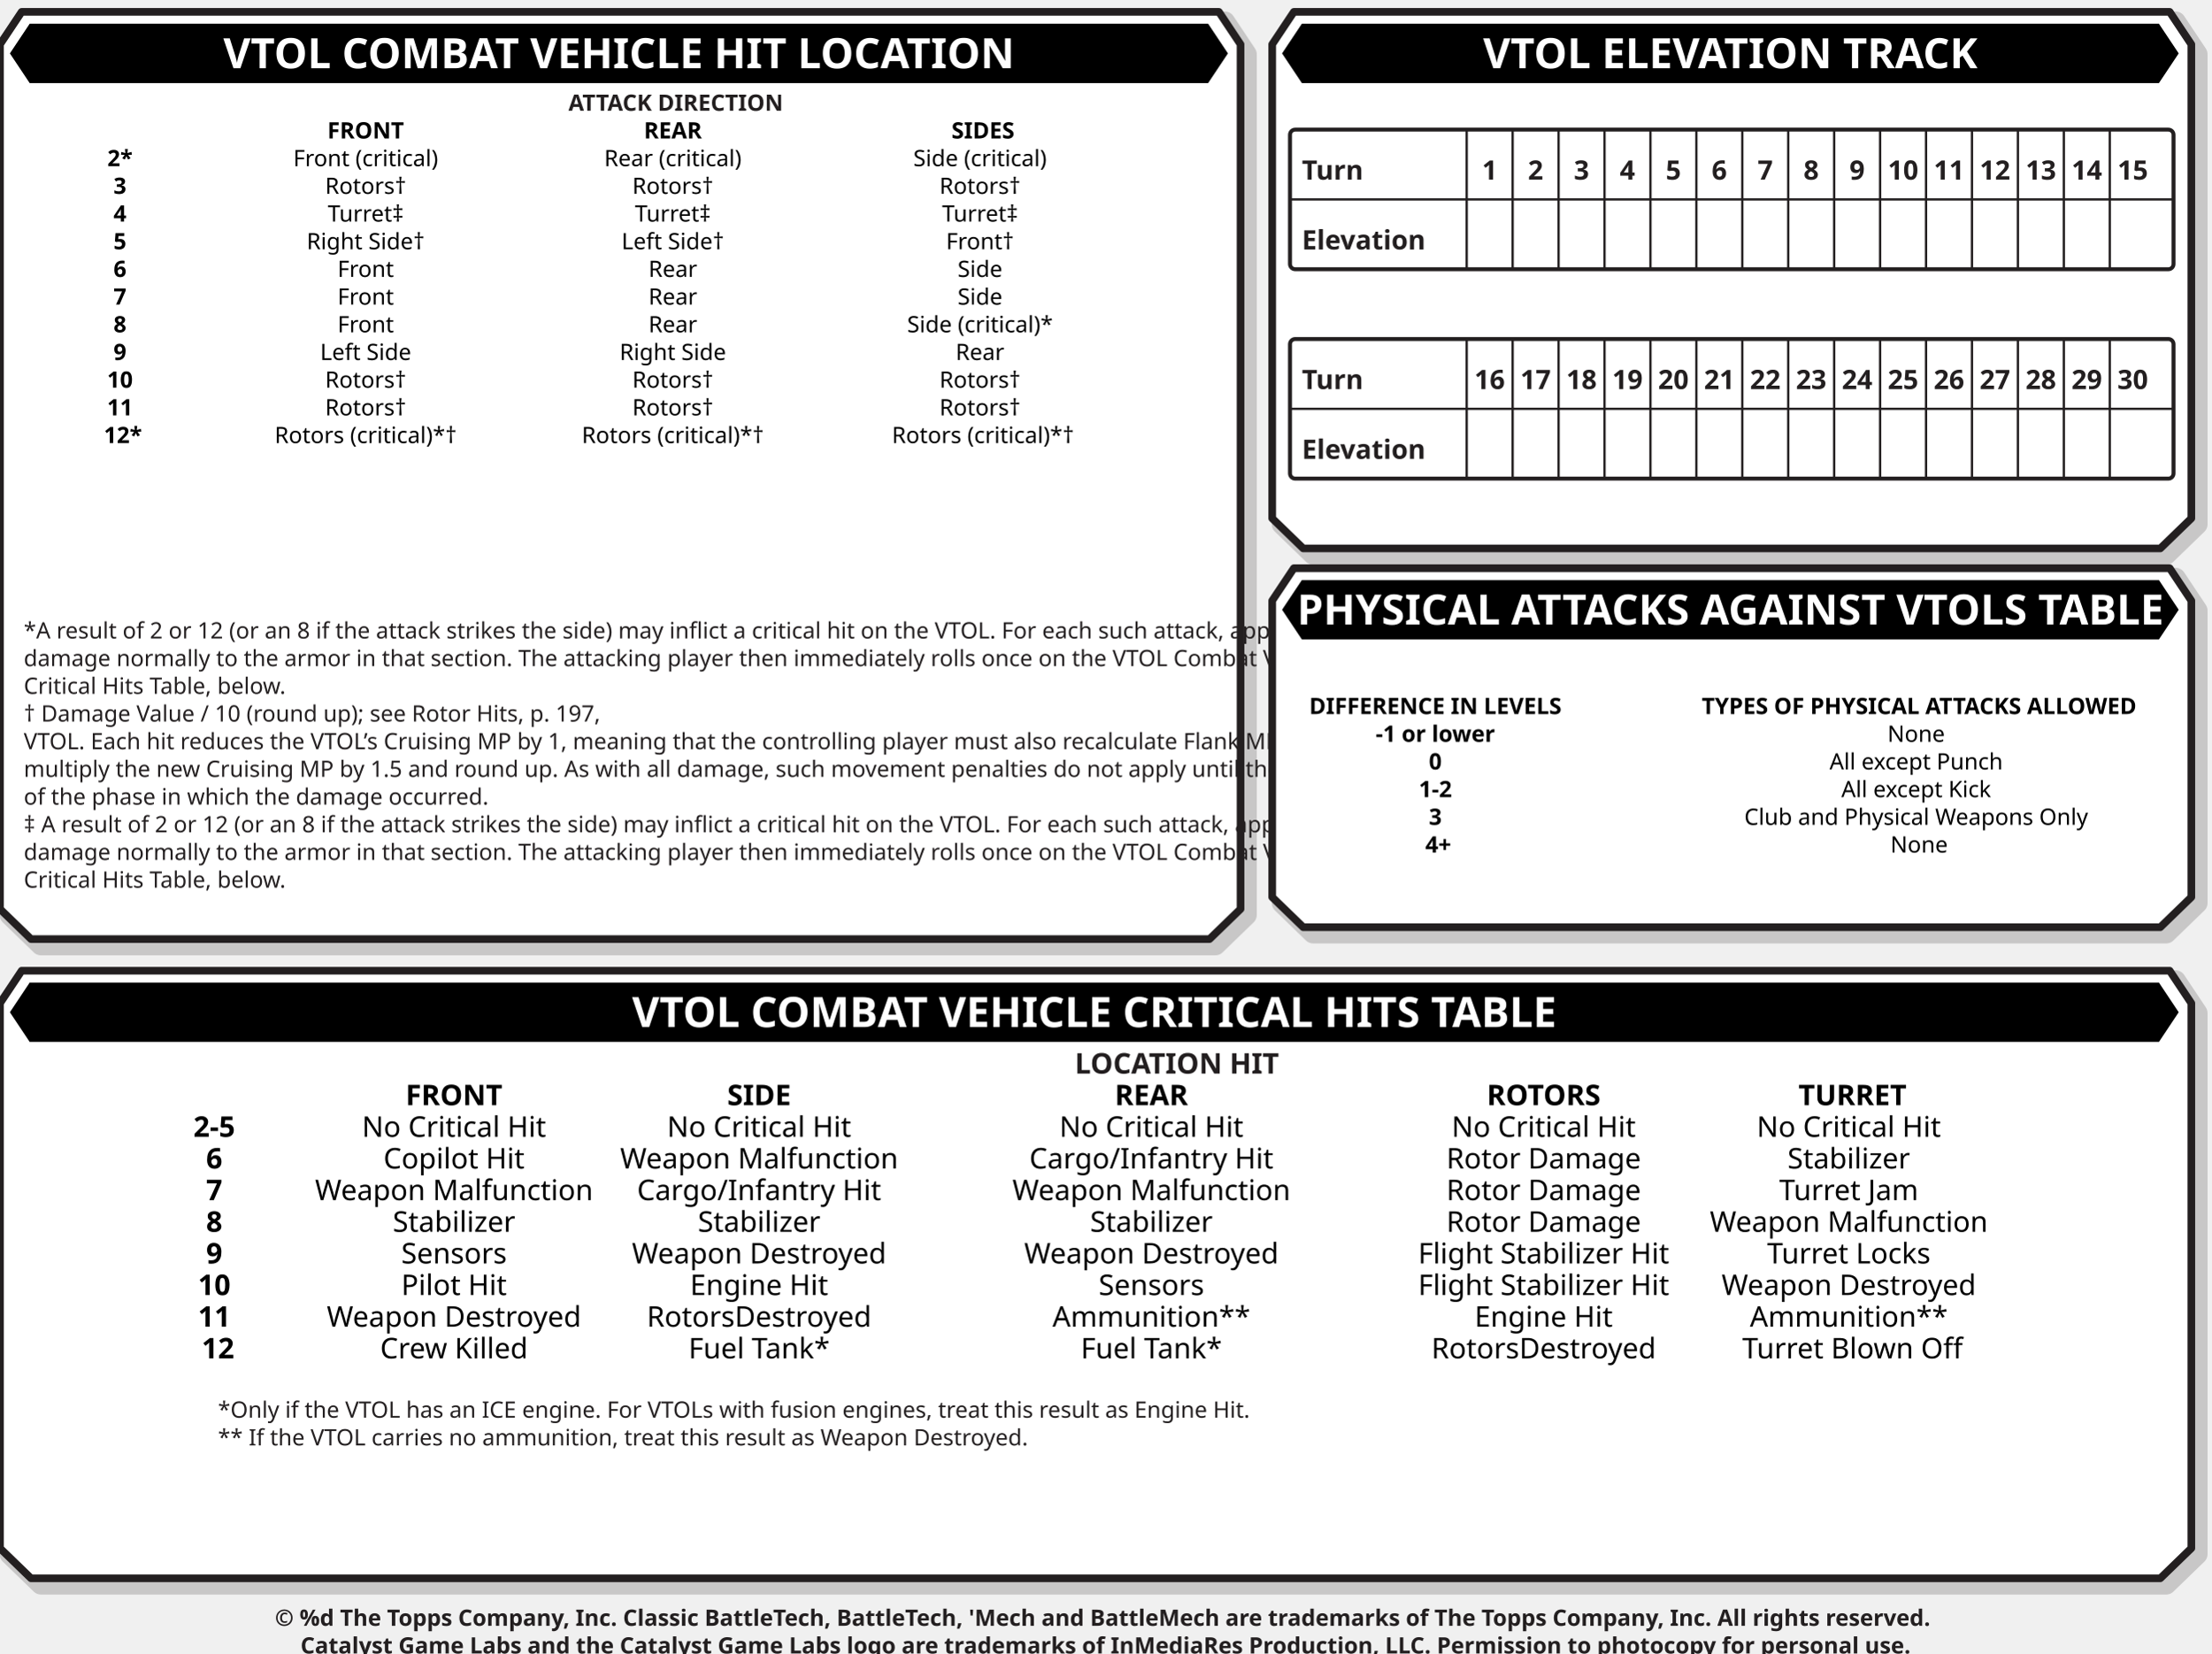
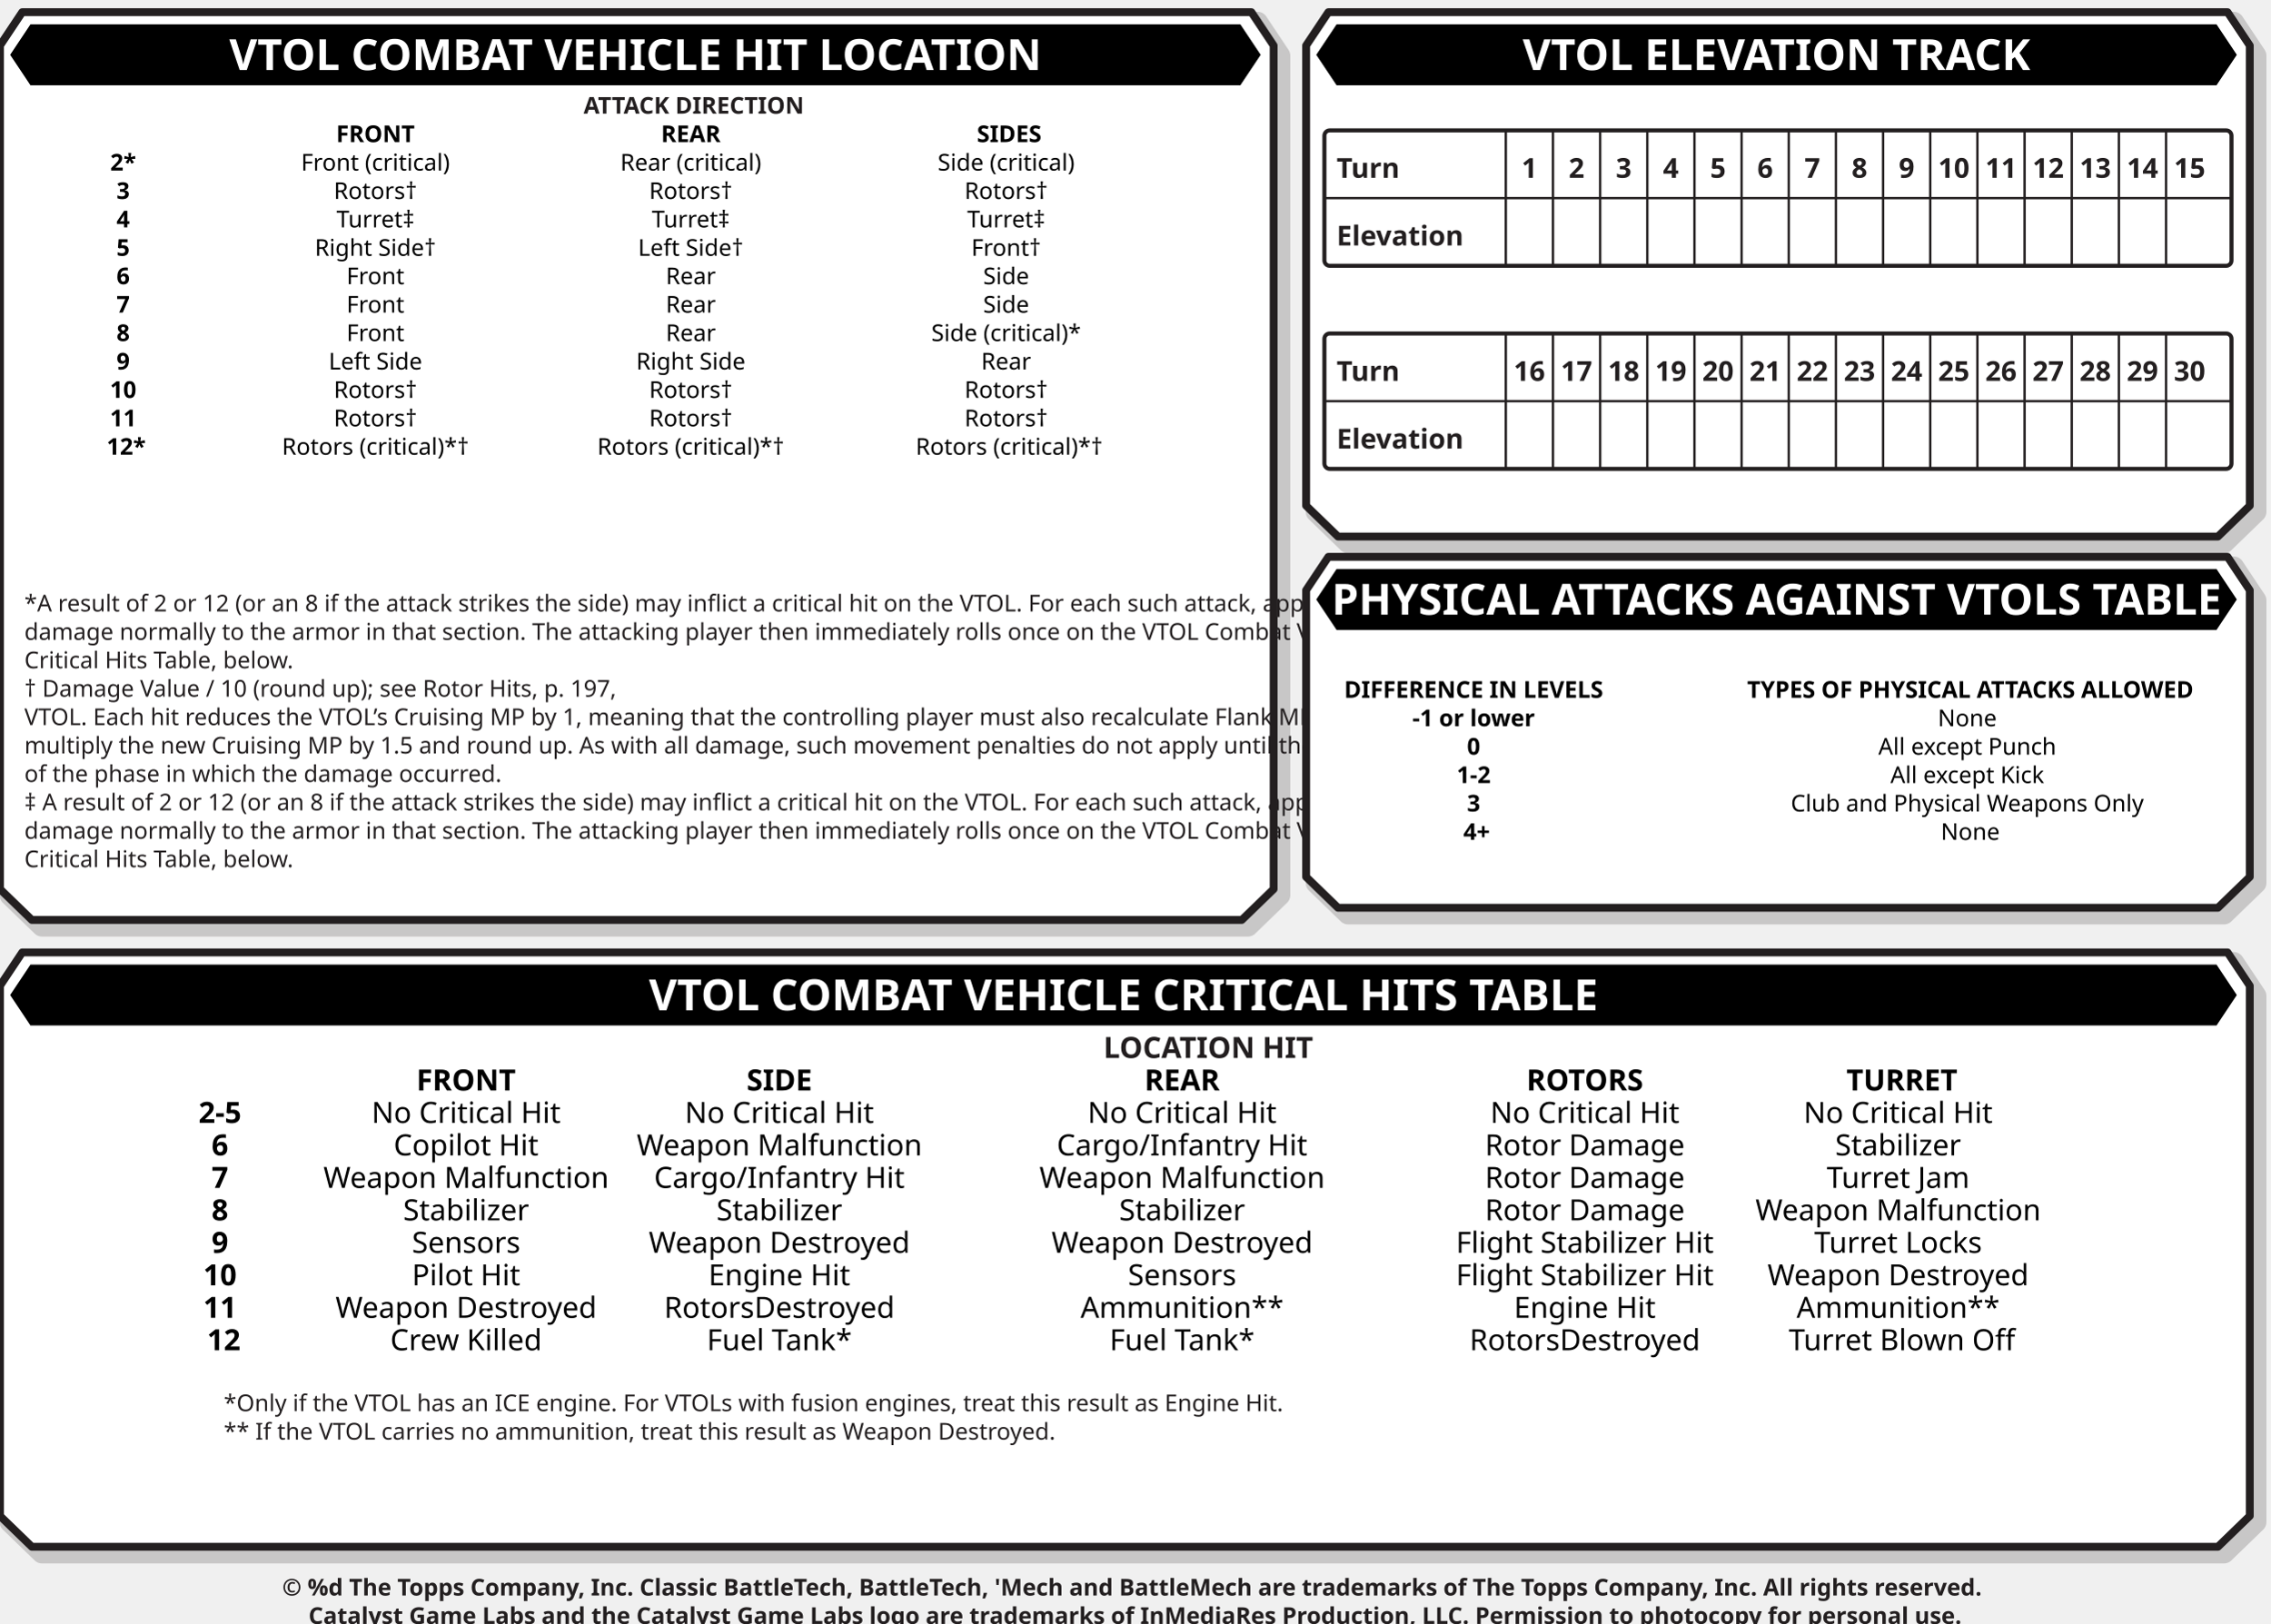
- <svg xmlns="http://www.w3.org/2000/svg" contentScriptType="text/ecmascript" width="559.0" zoomAndPan="magnify" contentStyleType="text/css" height="418.0" preserveAspectRatio="xMidYMid meet" version="1.0">
+ <svg xmlns="http://www.w3.org/2000/svg" contentScriptType="text/ecmascript" width="559.0" zoomAndPan="magnify" contentStyleType="text/css" height="400.0" preserveAspectRatio="xMidYMid meet" version="1.0">
  <g style="mml-color-elements:" id="rs_template">
-     <text font-size="5.7px" transform="translate (279.5 418.0)" fill="#231f20" text-anchor="middle" font-family="Eurostile" id="footer" font-weight="bold">
+     <text font-size="5.7px" transform="translate (279.5 400.0)" fill="#231f20" text-anchor="middle" font-family="Eurostile" id="footer" font-weight="bold">
      <tspan lengthAdjust="spacingAndGlyphs" x="0.0" id="tspanCopyright" y="-7.000" textLength="531.050">© %d The Topps Company, Inc. Classic BattleTech, BattleTech, 'Mech and BattleMech are trademarks of The Topps Company, Inc. All rights reserved.</tspan>
      <tspan lengthAdjust="spacingAndGlyphs" x="0.0" y="0" textLength="503.100">Catalyst Game Labs and the Catalyst Game Labs logo are trademarks of InMediaRes Production, LLC. Permission to photocopy for personal use.</tspan>
    </text>
    <g transform="translate (0.000 3.000)">
      <g>
-         <path fill="#ffffff" d="M 2.5,10.714 L 7.975,2.500 L 309.655,2.500 l 5.475,8.214 L 315.130,228.300 l -7.845,7.600 L 10.345,235.900 l -7.845,-7.600 Z" stroke-width="5.2" stroke-linejoin="round" stroke="#c8c7c7" />
-         <path fill="#ffffff" d="M 0.0,8.214 L 5.475,0.000 L 308.155,0.000 l 5.475,8.214 L 313.630,226.800 l -7.845,7.600 L 7.845,234.400 l -7.845,-7.600 Z" stroke-width="1.932" stroke-linejoin="round" stroke="#231f20" />
+         <path fill="#ffffff" d="M 2.5,10.714 L 7.975,2.500 L 309.655,2.500 l 5.475,8.214 L 315.130,217.500 l -7.845,7.600 L 10.345,225.100 l -7.845,-7.600 Z" stroke-width="5.2" stroke-linejoin="round" stroke="#c8c7c7" />
+         <path fill="#ffffff" d="M 0.0,8.214 L 5.475,0.000 L 308.155,0.000 l 5.475,8.214 L 313.630,216.000 l -7.845,7.600 L 7.845,223.600 l -7.845,-7.600 Z" stroke-width="1.932" stroke-linejoin="round" stroke="#231f20" />
        <g transform="translate (2.5,3.0)">
          <path fill="#000000" d="M 0,7.500 l 4.999,-7.500 h 297.940 l 4.999,7.500 l -4.999,7.500 h -297.940 Z" />
          <text x="153.969" y="11.250" fill="#ffffff" text-anchor="middle" style="font-family:Eurostile;font-size:10.600px;font-weight:bold;font-style:normal" textLength="180.295" lengthAdjust="spacingAndGlyphs">VTOL COMBAT VEHICLE HIT LOCATION</text>
        </g>
      </g>
      <text fill="#231f20" x="170.847" y="25.000" style="font-family:Eurostile;font-size:5.700px;font-weight:bold;font-style:normal" text-anchor="middle">ATTACK DIRECTION</text>
      <g transform="translate (0.000 32.000)">
        <text text-anchor="middle" style="font-family:Eurostile;font-size:5.700px;font-weight:bold;font-style:normal">
          <tspan x="93.189" y="0.000">FRONT</tspan>
          <tspan x="170.847" y="0.000">REAR</tspan>
          <tspan x="248.504" y="0.000">SIDES</tspan>
        </text>
        <text text-anchor="middle" style="font-family:Eurostile;font-size:5.700px;font-weight:bold;font-style:normal">
          <tspan x="31.063" y="7.000">2*</tspan>
          <tspan x="31.063" y="14.000">3</tspan>
          <tspan x="31.063" y="21.000">4</tspan>
          <tspan x="31.063" y="28.000">5</tspan>
          <tspan x="31.063" y="35.000">6</tspan>
          <tspan x="31.063" y="42.000">7</tspan>
          <tspan x="31.063" y="49.000">8</tspan>
          <tspan x="31.063" y="56.000">9</tspan>
          <tspan x="31.063" y="63.000">10</tspan>
          <tspan x="31.063" y="70.000">11</tspan>
          <tspan x="31.063" y="77.000">12*</tspan>
        </text>
        <text text-anchor="middle" style="font-family:Eurostile;font-size:5.700px;font-weight:normal;font-style:normal">
          <tspan x="93.189" y="7.000">Front (critical)</tspan>
          <tspan x="170.847" y="7.000">Rear (critical)</tspan>
          <tspan x="248.504" y="7.000">Side (critical)</tspan>
          <tspan x="93.189" y="14.000">Rotors†</tspan>
          <tspan x="170.847" y="14.000">Rotors†</tspan>
          <tspan x="248.504" y="14.000">Rotors†</tspan>
          <tspan x="93.189" y="21.000">Turret‡</tspan>
          <tspan x="170.847" y="21.000">Turret‡</tspan>
          <tspan x="248.504" y="21.000">Turret‡</tspan>
          <tspan x="93.189" y="28.000">Right Side†</tspan>
          <tspan x="170.847" y="28.000">Left Side†</tspan>
          <tspan x="248.504" y="28.000">Front†</tspan>
          <tspan x="93.189" y="35.000">Front</tspan>
          <tspan x="170.847" y="35.000">Rear</tspan>
          <tspan x="248.504" y="35.000">Side</tspan>
          <tspan x="93.189" y="42.000">Front</tspan>
          <tspan x="170.847" y="42.000">Rear</tspan>
          <tspan x="248.504" y="42.000">Side</tspan>
          <tspan x="93.189" y="49.000">Front</tspan>
          <tspan x="170.847" y="49.000">Rear</tspan>
          <tspan x="248.504" y="49.000">Side (critical)*</tspan>
          <tspan x="93.189" y="56.000">Left Side</tspan>
          <tspan x="170.847" y="56.000">Right Side</tspan>
          <tspan x="248.504" y="56.000">Rear</tspan>
          <tspan x="93.189" y="63.000">Rotors†</tspan>
          <tspan x="170.847" y="63.000">Rotors†</tspan>
          <tspan x="248.504" y="63.000">Rotors†</tspan>
          <tspan x="93.189" y="70.000">Rotors†</tspan>
          <tspan x="170.847" y="70.000">Rotors†</tspan>
          <tspan x="248.504" y="70.000">Rotors†</tspan>
          <tspan x="93.189" y="77.000">Rotors (critical)*†</tspan>
          <tspan x="170.847" y="77.000">Rotors (critical)*†</tspan>
          <tspan x="248.504" y="77.000">Rotors (critical)*†</tspan>
        </text>
      </g>
-       <g transform="translate(0,151.400)">
+       <g transform="translate(0,140.600)">
        <text x="6.000" y="7.000" fill="#231f20" text-anchor="start" style="font-family:Eurostile;font-size:5.700px;font-weight:normal;font-style:normal" textLength="301.630" lengthAdjust="spacingAndGlyphs">*A result of 2 or 12 (or an 8 if the attack strikes the side) may inflict a critical hit on the VTOL. For each such attack, apply</text>
        <text x="6.000" y="14.000" fill="#231f20" text-anchor="start" style="font-family:Eurostile;font-size:5.700px;font-weight:normal;font-style:normal" textLength="301.630" lengthAdjust="spacingAndGlyphs">damage normally to the armor in that section. The attacking player then immediately rolls once on the VTOL Combat Vehicle</text>
        <text fill="#231f20" x="6.000" y="21.000" style="font-family:Eurostile;font-size:5.700px;font-weight:normal;font-style:normal;mml-field-width:16892.987" text-anchor="start">Critical Hits Table, below.</text>
        <text x="6.000" y="28.000" fill="#231f20" text-anchor="start" style="font-family:Eurostile;font-size:5.700px;font-weight:normal;font-style:normal" textLength="40999.938" lengthAdjust="spacingAndGlyphs">† Damage Value / 10 (round up); see Rotor Hits, p. 197, </text>
        <text x="41005.938" y="28.000" fill="#231f20" text-anchor="start" style="font-family:Eurostile;font-size:5.700px;font-weight:normal;font-style:italic" textLength="11274.857" lengthAdjust="spacingAndGlyphs">Total Warfare.</text>
        <text x="52280.795" y="28.000" fill="#231f20" text-anchor="start" style="font-family:Eurostile;font-size:5.700px;font-weight:normal;font-style:normal" textLength="33006.181" lengthAdjust="spacingAndGlyphs"> Additionally, damage to rotors slows down the</text>
        <text x="6.000" y="35.000" fill="#231f20" text-anchor="start" style="font-family:Eurostile;font-size:5.700px;font-weight:normal;font-style:normal" textLength="301.630" lengthAdjust="spacingAndGlyphs">VTOL. Each hit reduces the VTOL’s Cruising MP by 1, meaning that the controlling player must also recalculate Flank MP;</text>
        <text x="6.000" y="42.000" fill="#231f20" text-anchor="start" style="font-family:Eurostile;font-size:5.700px;font-weight:normal;font-style:normal" textLength="301.630" lengthAdjust="spacingAndGlyphs">multiply the new Cruising MP by 1.5 and round up. As with all damage, such movement penalties do not apply until the end</text>
        <text fill="#231f20" x="6.000" y="49.000" style="font-family:Eurostile;font-size:5.700px;font-weight:normal;font-style:normal;mml-field-width:2953591.811" text-anchor="start">of the phase in which the damage occurred.</text>
        <text x="6.000" y="56.000" fill="#231f20" text-anchor="start" style="font-family:Eurostile;font-size:5.700px;font-weight:normal;font-style:normal" textLength="301.630" lengthAdjust="spacingAndGlyphs">‡ A result of 2 or 12 (or an 8 if the attack strikes the side) may inflict a critical hit on the VTOL. For each such attack, apply</text>
        <text x="6.000" y="63.000" fill="#231f20" text-anchor="start" style="font-family:Eurostile;font-size:5.700px;font-weight:normal;font-style:normal" textLength="301.630" lengthAdjust="spacingAndGlyphs">damage normally to the armor in that section. The attacking player then immediately rolls once on the VTOL Combat Vehicle</text>
        <text fill="#231f20" x="6.000" y="70.000" style="font-family:Eurostile;font-size:5.700px;font-weight:normal;font-style:normal;mml-field-width:16934.482" text-anchor="start">Critical Hits Table, below.</text>
      </g>
    </g>
    <g transform="translate (321.630 3.000)">
      <g>
-         <path fill="#ffffff" d="M 2.5,10.714 L 7.975,2.500 L 228.395,2.500 l 5.475,8.214 L 233.870,129.540 l -7.845,7.600 L 10.345,137.140 l -7.845,-7.600 Z" stroke-width="5.2" stroke-linejoin="round" stroke="#c8c7c7" />
-         <path fill="#ffffff" d="M 0.0,8.214 L 5.475,0.000 L 226.895,0.000 l 5.475,8.214 L 232.370,128.040 l -7.845,7.600 L 7.845,135.640 l -7.845,-7.600 Z" stroke-width="1.932" stroke-linejoin="round" stroke="#231f20" />
+         <path fill="#ffffff" d="M 2.5,10.714 L 7.975,2.500 L 228.395,2.500 l 5.475,8.214 L 233.870,123.060 l -7.845,7.600 L 10.345,130.660 l -7.845,-7.600 Z" stroke-width="5.2" stroke-linejoin="round" stroke="#c8c7c7" />
+         <path fill="#ffffff" d="M 0.0,8.214 L 5.475,0.000 L 226.895,0.000 l 5.475,8.214 L 232.370,121.560 l -7.845,7.600 L 7.845,129.160 l -7.845,-7.600 Z" stroke-width="1.932" stroke-linejoin="round" stroke="#231f20" />
        <g transform="translate (2.5,3.0)">
          <path fill="#000000" d="M 0,7.500 l 4.999,-7.500 h 216.680 l 4.999,7.500 l -4.999,7.500 h -216.680 Z" />
          <text x="113.339" y="11.250" fill="#ffffff" text-anchor="middle" style="font-family:Eurostile;font-size:10.600px;font-weight:bold;font-style:normal" textLength="115.026" lengthAdjust="spacingAndGlyphs">VTOL ELEVATION TRACK</text>
        </g>
      </g>
-       <path fill="none" d="M 4.500,31.079 c 0,-0.726 0.589,-1.315 1.315,-1.315 l 220.740,0 c 0.726,0 1.315,0.589, 1.315,1.315 l 0,32.662 c 0,0.726 -0.589,1.315, -1.315,1.315 l -220.740,0 c -0.726,0 -1.315,-0.589, -1.315,-1.315Z" stroke-width="1.0" stroke-linejoin="round" stroke="#231f20" />
-       <path fill="none" stroke-width="0.58" d="M 4.500,47.410 h223.370 M 49.174,29.764 v35.292  M 60.787,29.764 v35.292  M 72.400,29.764 v35.292  M 84.013,29.764 v35.292  M 95.626,29.764 v35.292  M 107.239,29.764 v35.292  M 118.852,29.764 v35.292  M 130.465,29.764 v35.292  M 142.079,29.764 v35.292  M 153.692,29.764 v35.292  M 165.305,29.764 v35.292  M 176.918,29.764 v35.292  M 188.531,29.764 v35.292  M 200.144,29.764 v35.292  M 211.757,29.764 v35.292" stroke-linecap="round" stroke-linejoin="miter" stroke="#231f20" />
-       <text fill="#231f20" x="7.500" y="42.410" style="font-family:Eurostile;font-size:6.760px;font-weight:bold;font-style:normal" text-anchor="start">Turn</text>
-       <text fill="#231f20" x="7.500" y="60.056" style="font-family:Eurostile;font-size:6.760px;font-weight:bold;font-style:normal" text-anchor="start">Elevation</text>
-       <text fill="#231f20" x="54.981" y="42.410" style="font-family:Eurostile;font-size:6.760px;font-weight:bold;font-style:normal" text-anchor="middle">1</text>
-       <text fill="#231f20" x="66.594" y="42.410" style="font-family:Eurostile;font-size:6.760px;font-weight:bold;font-style:normal" text-anchor="middle">2</text>
-       <text fill="#231f20" x="78.207" y="42.410" style="font-family:Eurostile;font-size:6.760px;font-weight:bold;font-style:normal" text-anchor="middle">3</text>
-       <text fill="#231f20" x="89.820" y="42.410" style="font-family:Eurostile;font-size:6.760px;font-weight:bold;font-style:normal" text-anchor="middle">4</text>
-       <text fill="#231f20" x="101.433" y="42.410" style="font-family:Eurostile;font-size:6.760px;font-weight:bold;font-style:normal" text-anchor="middle">5</text>
-       <text fill="#231f20" x="113.046" y="42.410" style="font-family:Eurostile;font-size:6.760px;font-weight:bold;font-style:normal" text-anchor="middle">6</text>
-       <text fill="#231f20" x="124.659" y="42.410" style="font-family:Eurostile;font-size:6.760px;font-weight:bold;font-style:normal" text-anchor="middle">7</text>
-       <text fill="#231f20" x="136.272" y="42.410" style="font-family:Eurostile;font-size:6.760px;font-weight:bold;font-style:normal" text-anchor="middle">8</text>
-       <text fill="#231f20" x="147.885" y="42.410" style="font-family:Eurostile;font-size:6.760px;font-weight:bold;font-style:normal" text-anchor="middle">9</text>
-       <text fill="#231f20" x="159.498" y="42.410" style="font-family:Eurostile;font-size:6.760px;font-weight:bold;font-style:normal" text-anchor="middle">10</text>
-       <text fill="#231f20" x="171.111" y="42.410" style="font-family:Eurostile;font-size:6.760px;font-weight:bold;font-style:normal" text-anchor="middle">11</text>
-       <text fill="#231f20" x="182.724" y="42.410" style="font-family:Eurostile;font-size:6.760px;font-weight:bold;font-style:normal" text-anchor="middle">12</text>
-       <text fill="#231f20" x="194.337" y="42.410" style="font-family:Eurostile;font-size:6.760px;font-weight:bold;font-style:normal" text-anchor="middle">13</text>
-       <text fill="#231f20" x="205.950" y="42.410" style="font-family:Eurostile;font-size:6.760px;font-weight:bold;font-style:normal" text-anchor="middle">14</text>
-       <text fill="#231f20" x="217.563" y="42.410" style="font-family:Eurostile;font-size:6.760px;font-weight:bold;font-style:normal" text-anchor="middle">15</text>
-       <path fill="none" d="M 4.500,84.017 c 0,-0.726 0.589,-1.315 1.315,-1.315 l 220.740,0 c 0.726,0 1.315,0.589, 1.315,1.315 l 0,32.662 c 0,0.726 -0.589,1.315, -1.315,1.315 l -220.740,0 c -0.726,0 -1.315,-0.589, -1.315,-1.315Z" stroke-width="1.0" stroke-linejoin="round" stroke="#231f20" />
-       <path fill="none" stroke-width="0.58" d="M 4.500,100.348 h223.370 M 49.174,82.702 v35.292  M 60.787,82.702 v35.292  M 72.400,82.702 v35.292  M 84.013,82.702 v35.292  M 95.626,82.702 v35.292  M 107.239,82.702 v35.292  M 118.852,82.702 v35.292  M 130.465,82.702 v35.292  M 142.079,82.702 v35.292  M 153.692,82.702 v35.292  M 165.305,82.702 v35.292  M 176.918,82.702 v35.292  M 188.531,82.702 v35.292  M 200.144,82.702 v35.292  M 211.757,82.702 v35.292" stroke-linecap="round" stroke-linejoin="miter" stroke="#231f20" />
-       <text fill="#231f20" x="7.500" y="95.348" style="font-family:Eurostile;font-size:6.760px;font-weight:bold;font-style:normal" text-anchor="start">Turn</text>
-       <text fill="#231f20" x="7.500" y="112.994" style="font-family:Eurostile;font-size:6.760px;font-weight:bold;font-style:normal" text-anchor="start">Elevation</text>
-       <text fill="#231f20" x="54.981" y="95.348" style="font-family:Eurostile;font-size:6.760px;font-weight:bold;font-style:normal" text-anchor="middle">16</text>
-       <text fill="#231f20" x="66.594" y="95.348" style="font-family:Eurostile;font-size:6.760px;font-weight:bold;font-style:normal" text-anchor="middle">17</text>
-       <text fill="#231f20" x="78.207" y="95.348" style="font-family:Eurostile;font-size:6.760px;font-weight:bold;font-style:normal" text-anchor="middle">18</text>
-       <text fill="#231f20" x="89.820" y="95.348" style="font-family:Eurostile;font-size:6.760px;font-weight:bold;font-style:normal" text-anchor="middle">19</text>
-       <text fill="#231f20" x="101.433" y="95.348" style="font-family:Eurostile;font-size:6.760px;font-weight:bold;font-style:normal" text-anchor="middle">20</text>
-       <text fill="#231f20" x="113.046" y="95.348" style="font-family:Eurostile;font-size:6.760px;font-weight:bold;font-style:normal" text-anchor="middle">21</text>
-       <text fill="#231f20" x="124.659" y="95.348" style="font-family:Eurostile;font-size:6.760px;font-weight:bold;font-style:normal" text-anchor="middle">22</text>
-       <text fill="#231f20" x="136.272" y="95.348" style="font-family:Eurostile;font-size:6.760px;font-weight:bold;font-style:normal" text-anchor="middle">23</text>
-       <text fill="#231f20" x="147.885" y="95.348" style="font-family:Eurostile;font-size:6.760px;font-weight:bold;font-style:normal" text-anchor="middle">24</text>
-       <text fill="#231f20" x="159.498" y="95.348" style="font-family:Eurostile;font-size:6.760px;font-weight:bold;font-style:normal" text-anchor="middle">25</text>
-       <text fill="#231f20" x="171.111" y="95.348" style="font-family:Eurostile;font-size:6.760px;font-weight:bold;font-style:normal" text-anchor="middle">26</text>
-       <text fill="#231f20" x="182.724" y="95.348" style="font-family:Eurostile;font-size:6.760px;font-weight:bold;font-style:normal" text-anchor="middle">27</text>
-       <text fill="#231f20" x="194.337" y="95.348" style="font-family:Eurostile;font-size:6.760px;font-weight:bold;font-style:normal" text-anchor="middle">28</text>
-       <text fill="#231f20" x="205.950" y="95.348" style="font-family:Eurostile;font-size:6.760px;font-weight:bold;font-style:normal" text-anchor="middle">29</text>
-       <text fill="#231f20" x="217.563" y="95.348" style="font-family:Eurostile;font-size:6.760px;font-weight:bold;font-style:normal" text-anchor="middle">30</text>
-     </g>
-     <g transform="translate (321.630 143.640)">
-       <g>
-         <path fill="#ffffff" d="M 2.5,10.714 L 7.975,2.500 L 228.395,2.500 l 5.475,8.214 L 233.870,84.660 l -7.845,7.600 L 10.345,92.260 l -7.845,-7.600 Z" stroke-width="5.2" stroke-linejoin="round" stroke="#c8c7c7" />
-         <path fill="#ffffff" d="M 0.0,8.214 L 5.475,0.000 L 226.895,0.000 l 5.475,8.214 L 232.370,83.160 l -7.845,7.600 L 7.845,90.760 l -7.845,-7.600 Z" stroke-width="1.932" stroke-linejoin="round" stroke="#231f20" />
+       <path fill="none" d="M 4.500,30.431 c 0,-0.726 0.589,-1.315 1.315,-1.315 l 220.740,0 c 0.726,0 1.315,0.589, 1.315,1.315 l 0,30.718 c 0,0.726 -0.589,1.315, -1.315,1.315 l -220.740,0 c -0.726,0 -1.315,-0.589, -1.315,-1.315Z" stroke-width="1.0" stroke-linejoin="round" stroke="#231f20" />
+       <path fill="none" stroke-width="0.58" d="M 4.500,45.790 h223.370 M 49.174,29.116 v33.348  M 60.787,29.116 v33.348  M 72.400,29.116 v33.348  M 84.013,29.116 v33.348  M 95.626,29.116 v33.348  M 107.239,29.116 v33.348  M 118.852,29.116 v33.348  M 130.465,29.116 v33.348  M 142.079,29.116 v33.348  M 153.692,29.116 v33.348  M 165.305,29.116 v33.348  M 176.918,29.116 v33.348  M 188.531,29.116 v33.348  M 200.144,29.116 v33.348  M 211.757,29.116 v33.348" stroke-linecap="round" stroke-linejoin="miter" stroke="#231f20" />
+       <text fill="#231f20" x="7.500" y="40.790" style="font-family:Eurostile;font-size:6.760px;font-weight:bold;font-style:normal" text-anchor="start">Turn</text>
+       <text fill="#231f20" x="7.500" y="57.464" style="font-family:Eurostile;font-size:6.760px;font-weight:bold;font-style:normal" text-anchor="start">Elevation</text>
+       <text fill="#231f20" x="54.981" y="40.790" style="font-family:Eurostile;font-size:6.760px;font-weight:bold;font-style:normal" text-anchor="middle">1</text>
+       <text fill="#231f20" x="66.594" y="40.790" style="font-family:Eurostile;font-size:6.760px;font-weight:bold;font-style:normal" text-anchor="middle">2</text>
+       <text fill="#231f20" x="78.207" y="40.790" style="font-family:Eurostile;font-size:6.760px;font-weight:bold;font-style:normal" text-anchor="middle">3</text>
+       <text fill="#231f20" x="89.820" y="40.790" style="font-family:Eurostile;font-size:6.760px;font-weight:bold;font-style:normal" text-anchor="middle">4</text>
+       <text fill="#231f20" x="101.433" y="40.790" style="font-family:Eurostile;font-size:6.760px;font-weight:bold;font-style:normal" text-anchor="middle">5</text>
+       <text fill="#231f20" x="113.046" y="40.790" style="font-family:Eurostile;font-size:6.760px;font-weight:bold;font-style:normal" text-anchor="middle">6</text>
+       <text fill="#231f20" x="124.659" y="40.790" style="font-family:Eurostile;font-size:6.760px;font-weight:bold;font-style:normal" text-anchor="middle">7</text>
+       <text fill="#231f20" x="136.272" y="40.790" style="font-family:Eurostile;font-size:6.760px;font-weight:bold;font-style:normal" text-anchor="middle">8</text>
+       <text fill="#231f20" x="147.885" y="40.790" style="font-family:Eurostile;font-size:6.760px;font-weight:bold;font-style:normal" text-anchor="middle">9</text>
+       <text fill="#231f20" x="159.498" y="40.790" style="font-family:Eurostile;font-size:6.760px;font-weight:bold;font-style:normal" text-anchor="middle">10</text>
+       <text fill="#231f20" x="171.111" y="40.790" style="font-family:Eurostile;font-size:6.760px;font-weight:bold;font-style:normal" text-anchor="middle">11</text>
+       <text fill="#231f20" x="182.724" y="40.790" style="font-family:Eurostile;font-size:6.760px;font-weight:bold;font-style:normal" text-anchor="middle">12</text>
+       <text fill="#231f20" x="194.337" y="40.790" style="font-family:Eurostile;font-size:6.760px;font-weight:bold;font-style:normal" text-anchor="middle">13</text>
+       <text fill="#231f20" x="205.950" y="40.790" style="font-family:Eurostile;font-size:6.760px;font-weight:bold;font-style:normal" text-anchor="middle">14</text>
+       <text fill="#231f20" x="217.563" y="40.790" style="font-family:Eurostile;font-size:6.760px;font-weight:bold;font-style:normal" text-anchor="middle">15</text>
+       <path fill="none" d="M 4.500,80.453 c 0,-0.726 0.589,-1.315 1.315,-1.315 l 220.740,0 c 0.726,0 1.315,0.589, 1.315,1.315 l 0,30.718 c 0,0.726 -0.589,1.315, -1.315,1.315 l -220.740,0 c -0.726,0 -1.315,-0.589, -1.315,-1.315Z" stroke-width="1.0" stroke-linejoin="round" stroke="#231f20" />
+       <path fill="none" stroke-width="0.58" d="M 4.500,95.812 h223.370 M 49.174,79.138 v33.348  M 60.787,79.138 v33.348  M 72.400,79.138 v33.348  M 84.013,79.138 v33.348  M 95.626,79.138 v33.348  M 107.239,79.138 v33.348  M 118.852,79.138 v33.348  M 130.465,79.138 v33.348  M 142.079,79.138 v33.348  M 153.692,79.138 v33.348  M 165.305,79.138 v33.348  M 176.918,79.138 v33.348  M 188.531,79.138 v33.348  M 200.144,79.138 v33.348  M 211.757,79.138 v33.348" stroke-linecap="round" stroke-linejoin="miter" stroke="#231f20" />
+       <text fill="#231f20" x="7.500" y="90.812" style="font-family:Eurostile;font-size:6.760px;font-weight:bold;font-style:normal" text-anchor="start">Turn</text>
+       <text fill="#231f20" x="7.500" y="107.486" style="font-family:Eurostile;font-size:6.760px;font-weight:bold;font-style:normal" text-anchor="start">Elevation</text>
+       <text fill="#231f20" x="54.981" y="90.812" style="font-family:Eurostile;font-size:6.760px;font-weight:bold;font-style:normal" text-anchor="middle">16</text>
+       <text fill="#231f20" x="66.594" y="90.812" style="font-family:Eurostile;font-size:6.760px;font-weight:bold;font-style:normal" text-anchor="middle">17</text>
+       <text fill="#231f20" x="78.207" y="90.812" style="font-family:Eurostile;font-size:6.760px;font-weight:bold;font-style:normal" text-anchor="middle">18</text>
+       <text fill="#231f20" x="89.820" y="90.812" style="font-family:Eurostile;font-size:6.760px;font-weight:bold;font-style:normal" text-anchor="middle">19</text>
+       <text fill="#231f20" x="101.433" y="90.812" style="font-family:Eurostile;font-size:6.760px;font-weight:bold;font-style:normal" text-anchor="middle">20</text>
+       <text fill="#231f20" x="113.046" y="90.812" style="font-family:Eurostile;font-size:6.760px;font-weight:bold;font-style:normal" text-anchor="middle">21</text>
+       <text fill="#231f20" x="124.659" y="90.812" style="font-family:Eurostile;font-size:6.760px;font-weight:bold;font-style:normal" text-anchor="middle">22</text>
+       <text fill="#231f20" x="136.272" y="90.812" style="font-family:Eurostile;font-size:6.760px;font-weight:bold;font-style:normal" text-anchor="middle">23</text>
+       <text fill="#231f20" x="147.885" y="90.812" style="font-family:Eurostile;font-size:6.760px;font-weight:bold;font-style:normal" text-anchor="middle">24</text>
+       <text fill="#231f20" x="159.498" y="90.812" style="font-family:Eurostile;font-size:6.760px;font-weight:bold;font-style:normal" text-anchor="middle">25</text>
+       <text fill="#231f20" x="171.111" y="90.812" style="font-family:Eurostile;font-size:6.760px;font-weight:bold;font-style:normal" text-anchor="middle">26</text>
+       <text fill="#231f20" x="182.724" y="90.812" style="font-family:Eurostile;font-size:6.760px;font-weight:bold;font-style:normal" text-anchor="middle">27</text>
+       <text fill="#231f20" x="194.337" y="90.812" style="font-family:Eurostile;font-size:6.760px;font-weight:bold;font-style:normal" text-anchor="middle">28</text>
+       <text fill="#231f20" x="205.950" y="90.812" style="font-family:Eurostile;font-size:6.760px;font-weight:bold;font-style:normal" text-anchor="middle">29</text>
+       <text fill="#231f20" x="217.563" y="90.812" style="font-family:Eurostile;font-size:6.760px;font-weight:bold;font-style:normal" text-anchor="middle">30</text>
+     </g>
+     <g transform="translate (321.630 137.160)">
+       <g>
+         <path fill="#ffffff" d="M 2.5,10.714 L 7.975,2.500 L 228.395,2.500 l 5.475,8.214 L 233.870,80.340 l -7.845,7.600 L 10.345,87.940 l -7.845,-7.600 Z" stroke-width="5.2" stroke-linejoin="round" stroke="#c8c7c7" />
+         <path fill="#ffffff" d="M 0.0,8.214 L 5.475,0.000 L 226.895,0.000 l 5.475,8.214 L 232.370,78.840 l -7.845,7.600 L 7.845,86.440 l -7.845,-7.600 Z" stroke-width="1.932" stroke-linejoin="round" stroke="#231f20" />
        <g transform="translate (2.5,3.0)">
          <path fill="#000000" d="M 0,7.500 l 4.999,-7.500 h 216.680 l 4.999,7.500 l -4.999,7.500 h -216.680 Z" />
          <text x="113.339" y="11.250" fill="#ffffff" text-anchor="middle" style="font-family:Eurostile;font-size:10.600px;font-weight:bold;font-style:normal" textLength="196.076" lengthAdjust="spacingAndGlyphs">PHYSICAL ATTACKS AGAINST VTOLS TABLE</text>
        </g>
      </g>
-       <g transform="translate (3.000 36.880)">
+       <g transform="translate (3.000 34.720)">
        <text text-anchor="middle" style="font-family:Eurostile;font-size:5.700px;font-weight:bold;font-style:normal">
          <tspan x="160.559" y="0.000">TYPES OF PHYSICAL ATTACKS ALLOWED</tspan>
        </text>
        <text text-anchor="middle" style="font-family:Eurostile;font-size:5.700px;font-weight:bold;font-style:normal">
          <tspan x="38.993" y="0.000">DIFFERENCE IN LEVELS</tspan>
          <tspan x="38.993" y="7.000">-1 or lower</tspan>
          <tspan x="38.993" y="14.000">0</tspan>
          <tspan x="38.993" y="21.000">1-2</tspan>
          <tspan x="38.993" y="28.000">3</tspan>
          <tspan x="38.993" y="35.000">4+</tspan>
        </text>
        <text text-anchor="middle" style="font-family:Eurostile;font-size:5.700px;font-weight:normal;font-style:normal">
          <tspan x="160.559" y="7.000">None</tspan>
          <tspan x="160.559" y="14.000">All except Punch</tspan>
          <tspan x="160.559" y="21.000">All except Kick</tspan>
          <tspan x="160.559" y="28.000">Club and Physical Weapons Only</tspan>
          <tspan x="160.559" y="35.000">None</tspan>
        </text>
      </g>
    </g>
-     <g transform="translate (0.000 245.400)">
-       <g>
-         <path fill="#ffffff" d="M 2.5,10.714 L 7.975,2.500 L 550.025,2.500 l 5.475,8.214 L 555.500,147.500 l -7.845,7.600 L 10.345,155.100 l -7.845,-7.600 Z" stroke-width="5.2" stroke-linejoin="round" stroke="#c8c7c7" />
-         <path fill="#ffffff" d="M 0.0,8.214 L 5.475,0.000 L 548.525,0.000 l 5.475,8.214 L 554.000,146.000 l -7.845,7.600 L 7.845,153.600 l -7.845,-7.600 Z" stroke-width="1.932" stroke-linejoin="round" stroke="#231f20" />
+     <g transform="translate (0.000 234.600)">
+       <g>
+         <path fill="#ffffff" d="M 2.5,10.714 L 7.975,2.500 L 550.025,2.500 l 5.475,8.214 L 555.500,140.300 l -7.845,7.600 L 10.345,147.900 l -7.845,-7.600 Z" stroke-width="5.2" stroke-linejoin="round" stroke="#c8c7c7" />
+         <path fill="#ffffff" d="M 0.0,8.214 L 5.475,0.000 L 548.525,0.000 l 5.475,8.214 L 554.000,138.800 l -7.845,7.600 L 7.845,146.400 l -7.845,-7.600 Z" stroke-width="1.932" stroke-linejoin="round" stroke="#231f20" />
        <g transform="translate (2.5,3.0)">
          <path fill="#000000" d="M 0,7.500 l 4.999,-7.500 h 538.310 l 4.999,7.500 l -4.999,7.500 h -538.310 Z" />
          <text x="274.154" y="11.250" fill="#ffffff" text-anchor="middle" style="font-family:Eurostile;font-size:10.600px;font-weight:bold;font-style:normal" textLength="213.815" lengthAdjust="spacingAndGlyphs">VTOL COMBAT VEHICLE CRITICAL HITS TABLE</text>
        </g>
      </g>
      <text fill="#231f20" x="297.540" y="26.000" style="font-family:Eurostile;font-size:7.200px;font-weight:bold;font-style:normal" text-anchor="middle">LOCATION HIT</text>
      <g transform="translate (0.000 34.000)">
        <text text-anchor="middle" style="font-family:Eurostile;font-size:7.200px;font-weight:bold;font-style:normal">
          <tspan x="115.710" y="0.000">FRONT</tspan>
          <tspan x="192.850" y="0.000">SIDE</tspan>
          <tspan x="292.030" y="0.000">REAR</tspan>
          <tspan x="391.210" y="0.000">ROTORS</tspan>
          <tspan x="468.350" y="0.000">TURRET</tspan>
        </text>
        <text text-anchor="middle" style="font-family:Eurostile;font-size:7.200px;font-weight:bold;font-style:normal">
          <tspan x="55.100" y="8.000">2-5</tspan>
          <tspan x="55.100" y="16.000">6</tspan>
          <tspan x="55.100" y="24.000">7</tspan>
          <tspan x="55.100" y="32.000">8</tspan>
          <tspan x="55.100" y="40.000">9</tspan>
          <tspan x="55.100" y="48.000">10</tspan>
          <tspan x="55.100" y="56.000">11</tspan>
          <tspan x="55.100" y="64.000">12</tspan>
        </text>
        <text text-anchor="middle" style="font-family:Eurostile;font-size:7.200px;font-weight:normal;font-style:normal">
          <tspan x="115.710" y="8.000">No Critical Hit</tspan>
          <tspan x="192.850" y="8.000">No Critical Hit</tspan>
          <tspan x="292.030" y="8.000">No Critical Hit</tspan>
          <tspan x="391.210" y="8.000">No Critical Hit</tspan>
          <tspan x="468.350" y="8.000">No Critical Hit</tspan>
          <tspan x="115.710" y="16.000">Copilot Hit</tspan>
          <tspan x="192.850" y="16.000">Weapon Malfunction</tspan>
          <tspan x="292.030" y="16.000">Cargo/Infantry Hit</tspan>
          <tspan x="391.210" y="16.000">Rotor Damage</tspan>
          <tspan x="468.350" y="16.000">Stabilizer</tspan>
          <tspan x="115.710" y="24.000">Weapon Malfunction</tspan>
          <tspan x="192.850" y="24.000">Cargo/Infantry Hit</tspan>
          <tspan x="292.030" y="24.000">Weapon Malfunction</tspan>
          <tspan x="391.210" y="24.000">Rotor Damage</tspan>
          <tspan x="468.350" y="24.000">Turret Jam</tspan>
          <tspan x="115.710" y="32.000">Stabilizer</tspan>
          <tspan x="192.850" y="32.000">Stabilizer</tspan>
          <tspan x="292.030" y="32.000">Stabilizer</tspan>
          <tspan x="391.210" y="32.000">Rotor Damage</tspan>
          <tspan x="468.350" y="32.000">Weapon Malfunction</tspan>
          <tspan x="115.710" y="40.000">Sensors</tspan>
          <tspan x="192.850" y="40.000">Weapon Destroyed</tspan>
          <tspan x="292.030" y="40.000">Weapon Destroyed</tspan>
          <tspan x="391.210" y="40.000">Flight Stabilizer Hit</tspan>
          <tspan x="468.350" y="40.000">Turret Locks</tspan>
          <tspan x="115.710" y="48.000">Pilot Hit</tspan>
          <tspan x="192.850" y="48.000">Engine Hit</tspan>
          <tspan x="292.030" y="48.000">Sensors</tspan>
          <tspan x="391.210" y="48.000">Flight Stabilizer Hit</tspan>
          <tspan x="468.350" y="48.000">Weapon Destroyed</tspan>
          <tspan x="115.710" y="56.000">Weapon Destroyed</tspan>
          <tspan x="192.850" y="56.000">RotorsDestroyed</tspan>
          <tspan x="292.030" y="56.000">Ammunition**</tspan>
          <tspan x="391.210" y="56.000">Engine Hit</tspan>
          <tspan x="468.350" y="56.000">Ammunition**</tspan>
          <tspan x="115.710" y="64.000">Crew Killed</tspan>
          <tspan x="192.850" y="64.000">Fuel Tank*</tspan>
          <tspan x="292.030" y="64.000">Fuel Tank*</tspan>
          <tspan x="391.210" y="64.000">RotorsDestroyed</tspan>
          <tspan x="468.350" y="64.000">Turret Blown Off</tspan>
        </text>
      </g>
      <text fill="#231f20" x="55.100" y="113.000" style="font-family:Eurostile;font-size:5.700px;font-weight:normal;font-style:normal" text-anchor="start">*Only if the VTOL has an ICE engine. For VTOLs with fusion engines, treat this result as Engine Hit.</text>
      <text fill="#231f20" x="55.100" y="120.000" style="font-family:Eurostile;font-size:5.700px;font-weight:normal;font-style:normal" text-anchor="start">** If the VTOL carries no ammunition, treat this result as Weapon Destroyed.</text>
    </g>
  </g>
</svg>
